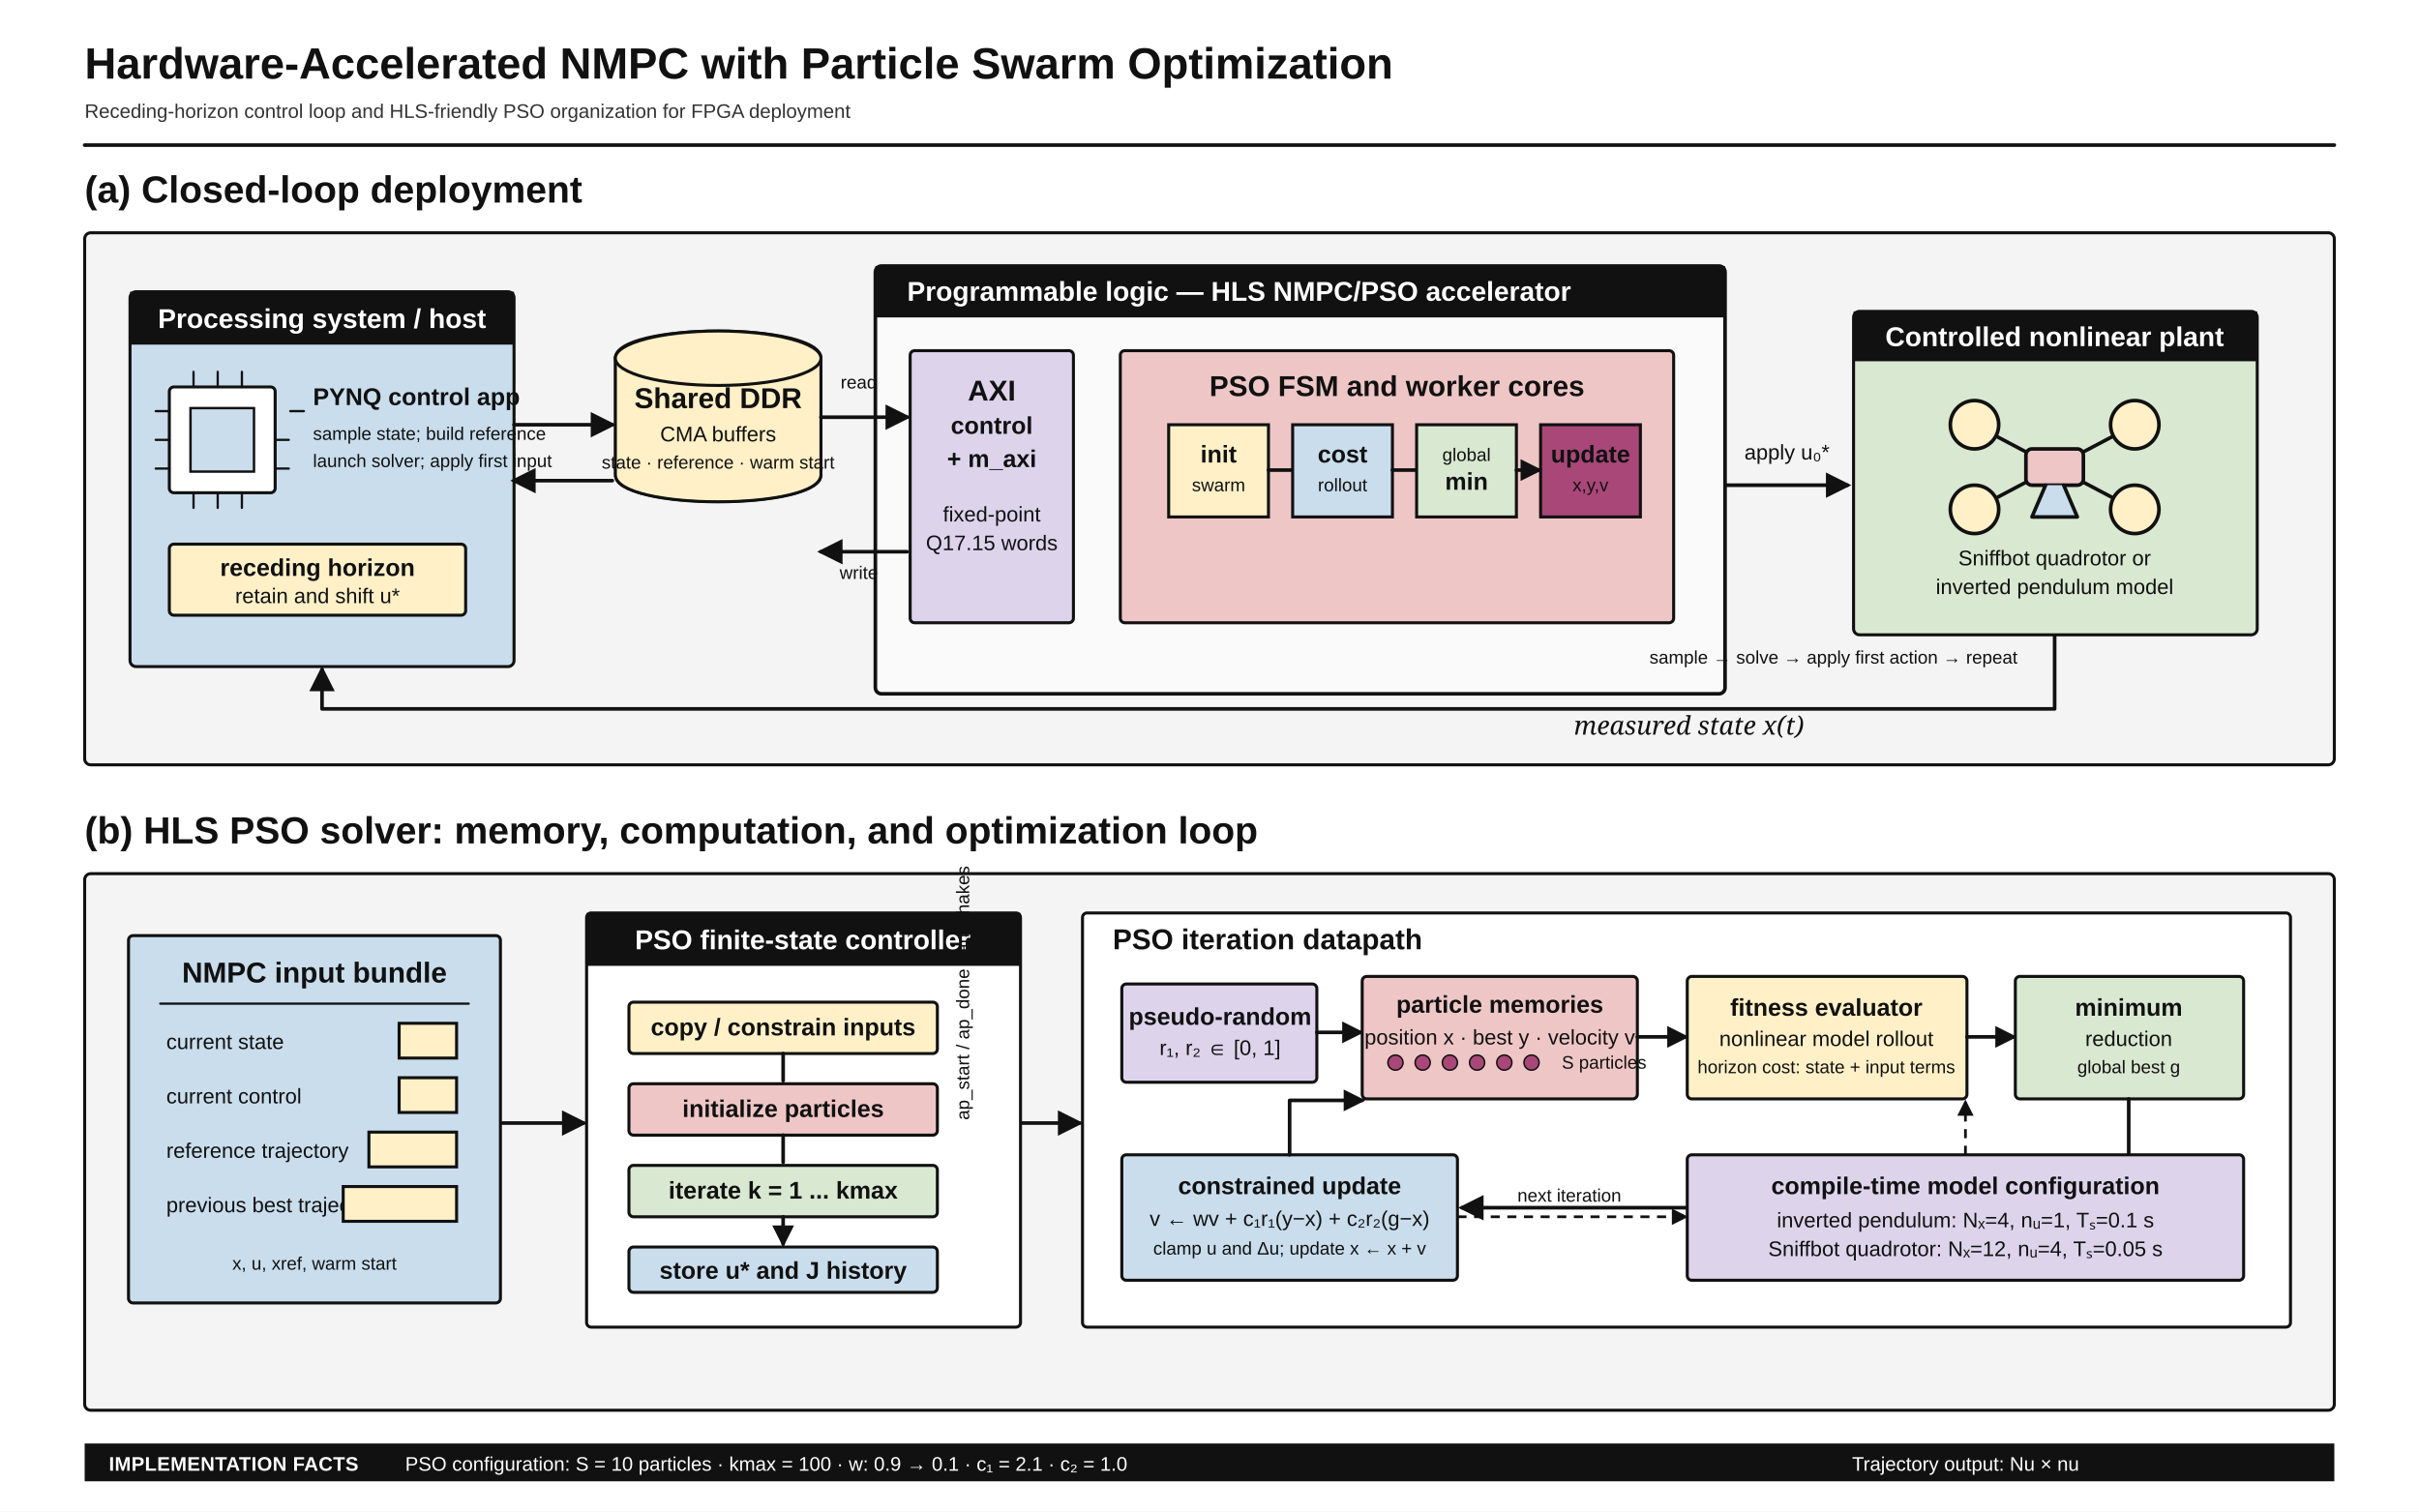
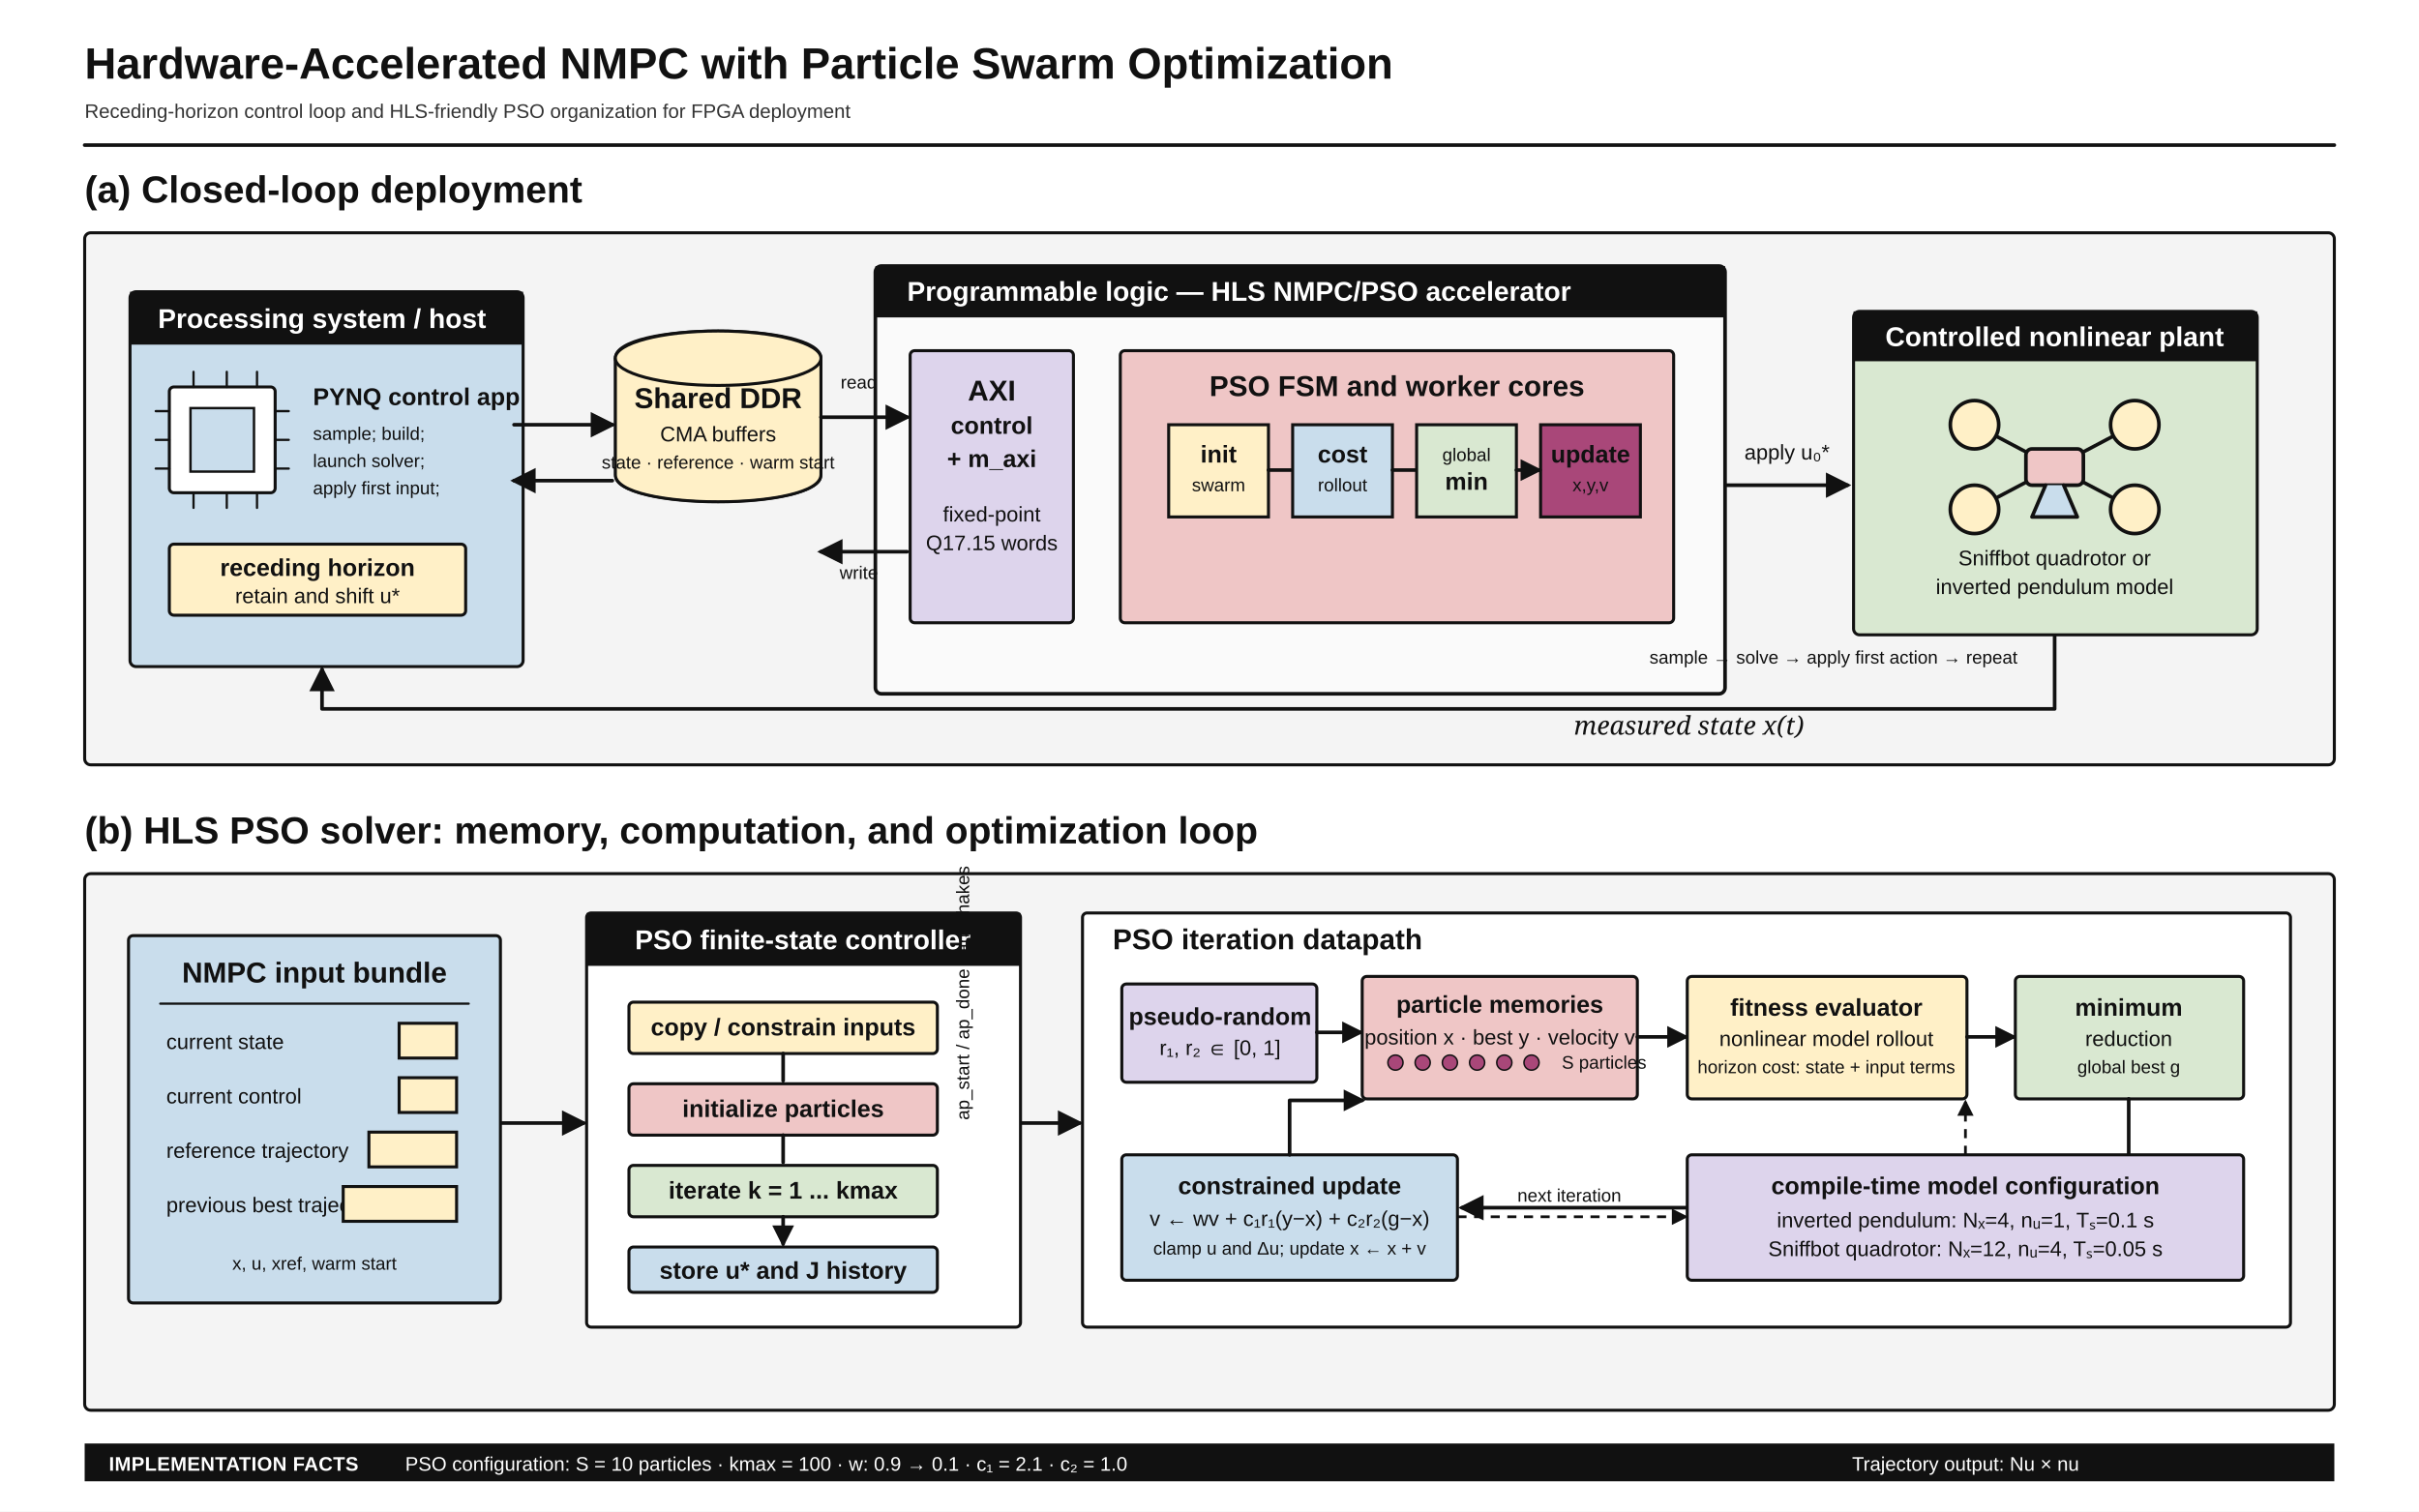
<svg xmlns="http://www.w3.org/2000/svg" width="1600" height="1000" viewBox="0 0 1600 1000" role="img" aria-labelledby="title desc">
  <defs>
    <style>
      .ink{fill:#111;stroke:#111}.line{fill:none;stroke:#111;stroke-width:2.4;stroke-linecap:round;stroke-linejoin:round}.thin{fill:none;stroke:#111;stroke-width:1.5;stroke-linecap:round;stroke-linejoin:round}.dash{fill:none;stroke:#111;stroke-width:1.8;stroke-dasharray:6 5}.title{font-family:Arial,Helvetica,sans-serif;font-size:29px;font-weight:700;fill:#111}.panel{font-family:Arial,Helvetica,sans-serif;font-size:25px;font-weight:700;fill:#111}.head{font-family:Arial,Helvetica,sans-serif;font-size:19px;font-weight:700;fill:#111}.label{font-family:Arial,Helvetica,sans-serif;font-size:16px;font-weight:700;fill:#111}.small{font-family:Arial,Helvetica,sans-serif;font-size:14px;fill:#111}.tiny{font-family:Arial,Helvetica,sans-serif;font-size:12px;fill:#111}.math{font-family:Georgia,serif;font-size:17px;font-style:italic;fill:#111}.white{font-family:Arial,Helvetica,sans-serif;font-size:18px;font-weight:700;fill:white}.badge{font-family:Arial,Helvetica,sans-serif;font-size:13px;font-weight:700;fill:white;letter-spacing:.2px}.note{font-family:Arial,Helvetica,sans-serif;font-size:13px;fill:#333}.muted{fill:#f4f4f4;stroke:#111;stroke-width:2}.blue{fill:#c9ddec;stroke:#111;stroke-width:2}.green{fill:#d9e8d1;stroke:#111;stroke-width:2}.rose{fill:#efc6c6;stroke:#111;stroke-width:2}.yellow{fill:#fff0c7;stroke:#111;stroke-width:2}.purple{fill:#a94779;stroke:#111;stroke-width:2}.lavender{fill:#ddd4ec;stroke:#111;stroke-width:2}
    </style>
    <marker id="arrow" viewBox="0 0 10 10" refX="8.5" refY="5" markerWidth="7" markerHeight="7" orient="auto-start-reverse">
      <path d="M 0 0 L 10 5 L 0 10 z" fill="#111" />
    </marker>
    <marker id="arrowThin" viewBox="0 0 10 10" refX="8.5" refY="5" markerWidth="6" markerHeight="6" orient="auto">
      <path d="M 0 0 L 10 5 L 0 10 z" fill="#111" />
    </marker>
  </defs>
  <rect width="1600" height="1000" fill="#fff" />
  <text x="56" y="52" class="title">Hardware-Accelerated NMPC with Particle Swarm Optimization</text>
  <text x="56" y="78" class="note">Receding-horizon control loop and HLS-friendly PSO organization for FPGA deployment</text>
  <line x1="56" y1="96" x2="1544" y2="96" class="line" />
  <text x="56" y="134" class="panel">(a) Closed-loop deployment</text>
  <rect x="56" y="154" width="1488" height="352" rx="4" class="muted" />
-   <rect x="86" y="193" width="254" height="248" rx="4" class="blue" />
-   <rect x="86" y="193" width="254" height="35" fill="#111" />
+   <rect x="86" y="193" width="260" height="248" rx="4" class="blue" />
+   <rect x="86" y="193" width="260" height="35" fill="#111" />
  <text x="213" y="217" class="white" text-anchor="middle">Processing system / host</text>
  <rect x="112" y="256" width="70" height="70" rx="3" fill="#fff" stroke="#111" stroke-width="2" />
  <rect x="126" y="270" width="42" height="42" fill="#c9ddec" stroke="#111" stroke-width="1.6" />
  <g class="thin">
-     <path d="M103 272h9M103 291h9M103 310h9M192 272h9M182 291h9M182 310h9 M182" />
-     <path d="M128 246v10M144 246v10M160 246v10M128 326v10M144 326v10M160 326v10" />
+     <path d="M103 272h9M103 291h9M103 310h9M182 272h9M182 291h9M182 310h9 M182" />
+     <path d="M128 246v10M150 246v10M170 246v10M128 326v10M150 326v10M170 326v10" />
  </g>
  <text x="207" y="268" class="label">PYNQ control app</text>
-   <text x="207" y="291" class="tiny">sample state; build reference</text>
-   <text x="207" y="309" class="tiny">launch solver; apply first input</text>
+   <text x="207" y="291" class="tiny">sample; build;</text>
+   <text x="207" y="309" class="tiny">launch solver;</text>
+   <text x="207" y="327" class="tiny">apply first input;</text>
  <rect x="112" y="360" width="196" height="47" rx="3" class="yellow" />
  <text x="210" y="381" class="label" text-anchor="middle">receding horizon</text>
  <text x="210" y="399" class="small" text-anchor="middle">retain and shift u*</text>
  <path d="M407 237c0-12 34-18 68-18s68 6 68 18v77c0 12-34 18-68 18s-68-6-68-18z" class="yellow" />
  <ellipse cx="475" cy="237" rx="68" ry="18" class="yellow" />
  <path d="M407 237v78c0 10 30 17 68 17s68-7 68-17v-78" class="thin" />
  <text x="475" y="270" class="head" text-anchor="middle">Shared DDR</text>
  <text x="475" y="292" class="small" text-anchor="middle">CMA buffers</text>
  <text x="475" y="310" class="tiny" text-anchor="middle">state · reference · warm start</text>
  <path d="M340 281H405" class="line" marker-end="url(#arrow)" />
  <path d="M405 318H340" class="line" marker-end="url(#arrow)" />
  <rect x="579" y="176" width="562" height="283" rx="4" fill="#fafafa" stroke="#111" stroke-width="2.4" />
  <rect x="579" y="176" width="562" height="34" fill="#111" />
  <text x="600" y="199" class="white">Programmable logic — HLS NMPC/PSO accelerator</text>
  <rect x="602" y="232" width="108" height="180" rx="3" class="lavender" />
  <text x="656" y="265" class="head" text-anchor="middle">AXI</text>
  <text x="656" y="287" class="label" text-anchor="middle">control</text>
  <text x="656" y="309" class="label" text-anchor="middle">+ m_axi</text>
  <text x="656" y="345" class="small" text-anchor="middle">fixed-point</text>
  <text x="656" y="364" class="small" text-anchor="middle">Q17.15 words</text>
  <rect x="741" y="232" width="366" height="180" rx="3" class="rose" />
  <text x="924" y="262" class="head" text-anchor="middle">PSO FSM and worker cores</text>
  <g transform="translate(773 281)">
    <rect x="0" y="0" width="66" height="61" class="yellow" />
    <rect x="82" y="0" width="66" height="61" class="blue" />
    <rect x="164" y="0" width="66" height="61" class="green" />
    <rect x="246" y="0" width="66" height="61" class="purple" />
    <text x="33" y="25" class="label" text-anchor="middle">init</text>
    <text x="33" y="44" class="tiny" text-anchor="middle">swarm</text>
    <text x="115" y="25" class="label" text-anchor="middle">cost</text>
    <text x="115" y="44" class="tiny" text-anchor="middle">rollout</text>
    <text x="197" y="24" class="tiny" text-anchor="middle">global</text>
    <text x="197" y="43" class="label" text-anchor="middle">min</text>
    <text x="279" y="25" class="label" fill="white" text-anchor="middle">update</text>
    <text x="279" y="44" class="tiny" fill="white" text-anchor="middle">x,y,v</text>
    <path d="M66 30h15M148 30h15M230 30h15" class="line" marker-end="url(#arrowThin)" />
  </g>
  <path d="M543 276h57" class="line" marker-end="url(#arrow)" />
  <path d="M600 365h-57" class="line" marker-end="url(#arrow)" />
  <text x="568" y="257" class="tiny" text-anchor="middle">read</text>
  <text x="568" y="383" class="tiny" text-anchor="middle">write</text>
  <rect x="1226" y="206" width="267" height="214" rx="4" class="green" />
  <rect x="1226" y="206" width="267" height="33" fill="#111" />
  <text x="1359" y="229" class="white" text-anchor="middle">Controlled nonlinear plant</text>
  <g transform="translate(1273 274)" class="line">
    <path d="M86 35L33 7M86 35L139 7M86 35L33 63M86 35l53 28" />
    <circle cx="33" cy="7" r="16" fill="#fff0c7" />
    <circle cx="139" cy="7" r="16" fill="#fff0c7" />
    <circle cx="33" cy="63" r="16" fill="#fff0c7" />
    <circle cx="139" cy="63" r="16" fill="#fff0c7" />
    <rect x="67" y="23" width="38" height="24" rx="4" fill="#efc6c6" />
    <path d="M80 47l-9 21h30l-9-21" fill="#c9ddec" />
  </g>
  <text x="1359" y="374" class="small" text-anchor="middle">Sniffbot quadrotor or</text>
  <text x="1359" y="393" class="small" text-anchor="middle">inverted pendulum model</text>
  <path d="M1142 321h80" class="line" marker-end="url(#arrow)" />
  <text x="1182" y="304" class="small" text-anchor="middle">apply u₀*</text>
  <path d="M1359 421v48H213v-26" class="line" marker-end="url(#arrow)" />
  <text x="1041" y="486" class="math">measured state x(t)</text>
  <text x="1091" y="439" class="tiny">sample → solve → apply first action → repeat</text>
  <text x="56" y="558" class="panel">(b) HLS PSO solver: memory, computation, and optimization loop</text>
  <rect x="56" y="578" width="1488" height="355" rx="4" class="muted" />
  <rect x="85" y="619" width="246" height="243" rx="3" class="blue" />
  <text x="208" y="650" class="head" text-anchor="middle">NMPC input bundle</text>
  <line x1="106" y1="664" x2="310" y2="664" class="thin" />
  <g class="small">
    <text x="110" y="694">current state</text>
    <text x="110" y="730">current control</text>
    <text x="110" y="766">reference trajectory</text>
    <text x="110" y="802">previous best trajectory</text>
  </g>
  <g>
    <rect x="264" y="677" width="38" height="23" class="yellow" />
    <rect x="264" y="713" width="38" height="23" class="yellow" />
    <rect x="244" y="749" width="58" height="23" class="yellow" />
    <rect x="227" y="785" width="75" height="23" class="yellow" />
  </g>
  <text x="208" y="840" class="tiny" text-anchor="middle">x, u, xref, warm start</text>
  <path d="M332 743h54" class="line" marker-end="url(#arrow)" />
  <rect x="388" y="604" width="287" height="274" rx="3" fill="#fff" stroke="#111" stroke-width="2" />
  <rect x="388" y="604" width="287" height="35" fill="#111" />
  <text x="531" y="628" class="white" text-anchor="middle">PSO finite-state controller</text>
  <g>
    <rect x="416" y="663" width="204" height="34" rx="3" class="yellow" />
    <text x="518" y="685" class="label" text-anchor="middle">copy / constrain inputs</text>
    <rect x="416" y="717" width="204" height="34" rx="3" class="rose" />
    <text x="518" y="739" class="label" text-anchor="middle">initialize particles</text>
    <rect x="416" y="771" width="204" height="34" rx="3" class="green" />
    <text x="518" y="793" class="label" text-anchor="middle">iterate k = 1 ... kmax</text>
    <rect x="416" y="825" width="204" height="30" rx="3" class="blue" />
    <text x="518" y="846" class="label" text-anchor="middle">store u* and J history</text>
    <path d="M518 697v18M518 751v18M518 805v18" class="line" marker-end="url(#arrowThin)" />
  </g>
  <text x="641" y="741" class="tiny" transform="rotate(-90 641 741)">ap_start / ap_done handshakes</text>
  <path d="M676 743h38" class="line" marker-end="url(#arrow)" />
  <rect x="716" y="604" width="799" height="274" rx="3" fill="#fff" stroke="#111" stroke-width="2" />
  <text x="736" y="628" class="head">PSO iteration datapath</text>
  <rect x="742" y="651" width="129" height="65" rx="3" class="lavender" />
  <text x="807" y="678" class="label" text-anchor="middle">pseudo-random</text>
  <text x="807" y="698" class="small" text-anchor="middle">r₁, r₂ ∈ [0, 1]</text>
  <path d="M871 683h29" class="line" marker-end="url(#arrowThin)" />
  <rect x="901" y="646" width="182" height="81" rx="3" class="rose" />
  <text x="992" y="670" class="label" text-anchor="middle">particle memories</text>
  <text x="992" y="691" class="small" text-anchor="middle">position x · best y · velocity v</text>
  <g transform="translate(923 703)">
    <circle cx="0" cy="0" r="5" fill="#a94779" stroke="#111" />
    <circle cx="18" cy="0" r="5" fill="#a94779" stroke="#111" />
    <circle cx="36" cy="0" r="5" fill="#a94779" stroke="#111" />
    <circle cx="54" cy="0" r="5" fill="#a94779" stroke="#111" />
    <circle cx="72" cy="0" r="5" fill="#a94779" stroke="#111" />
    <circle cx="90" cy="0" r="5" fill="#a94779" stroke="#111" />
    <text x="110" y="4" class="tiny">S particles</text>
  </g>
  <path d="M1083 686h32" class="line" marker-end="url(#arrowThin)" />
  <rect x="1116" y="646" width="185" height="81" rx="3" class="yellow" />
  <text x="1208" y="672" class="label" text-anchor="middle">fitness evaluator</text>
  <text x="1208" y="692" class="small" text-anchor="middle">nonlinear model rollout</text>
  <text x="1208" y="710" class="tiny" text-anchor="middle">horizon cost: state + input terms</text>
  <path d="M1301 686h31" class="line" marker-end="url(#arrowThin)" />
  <rect x="1333" y="646" width="151" height="81" rx="3" class="green" />
  <text x="1408" y="672" class="label" text-anchor="middle">minimum</text>
  <text x="1408" y="692" class="small" text-anchor="middle">reduction</text>
  <text x="1408" y="710" class="tiny" text-anchor="middle">global best g</text>
  <rect x="742" y="764" width="222" height="83" rx="3" class="blue" />
  <text x="853" y="790" class="label" text-anchor="middle">constrained update</text>
  <text x="853" y="811" class="small" text-anchor="middle">v ← wv + c₁r₁(y−x) + c₂r₂(g−x)</text>
  <text x="853" y="830" class="tiny" text-anchor="middle">clamp u and Δu; update x ← x + v</text>
  <path d="M1408 727v72H967" class="line" marker-end="url(#arrow)" />
  <path d="M853 764v-36h48" class="line" marker-end="url(#arrowThin)" />
  <path d="M964 805h151" class="dash" marker-end="url(#arrowThin)" />
  <text x="1038" y="795" class="tiny" text-anchor="middle">next iteration</text>
  <rect x="1116" y="764" width="368" height="83" rx="3" class="lavender" />
  <text x="1300" y="790" class="label" text-anchor="middle">compile-time model configuration</text>
  <text x="1300" y="812" class="small" text-anchor="middle">inverted pendulum: Nₓ=4, nᵤ=1, Tₛ=0.1 s</text>
  <text x="1300" y="831" class="small" text-anchor="middle">Sniffbot quadrotor: Nₓ=12, nᵤ=4, Tₛ=0.05 s</text>
  <path d="M1300 764v-35" class="dash" marker-end="url(#arrowThin)" />
  <rect x="56" y="955" width="1488" height="25" fill="#111" />
  <text x="72" y="973" class="badge">IMPLEMENTATION FACTS</text>
  <text x="268" y="973" font-family="Arial,Helvetica,sans-serif" font-size="13" fill="white">PSO configuration: S = 10 particles · kmax = 100 · w: 0.9 → 0.1 · c₁ = 2.1 · c₂ = 1.0</text>
  <text x="1225" y="973" font-family="Arial,Helvetica,sans-serif" font-size="13" fill="white">Trajectory output: Nu × nu</text>
</svg>
